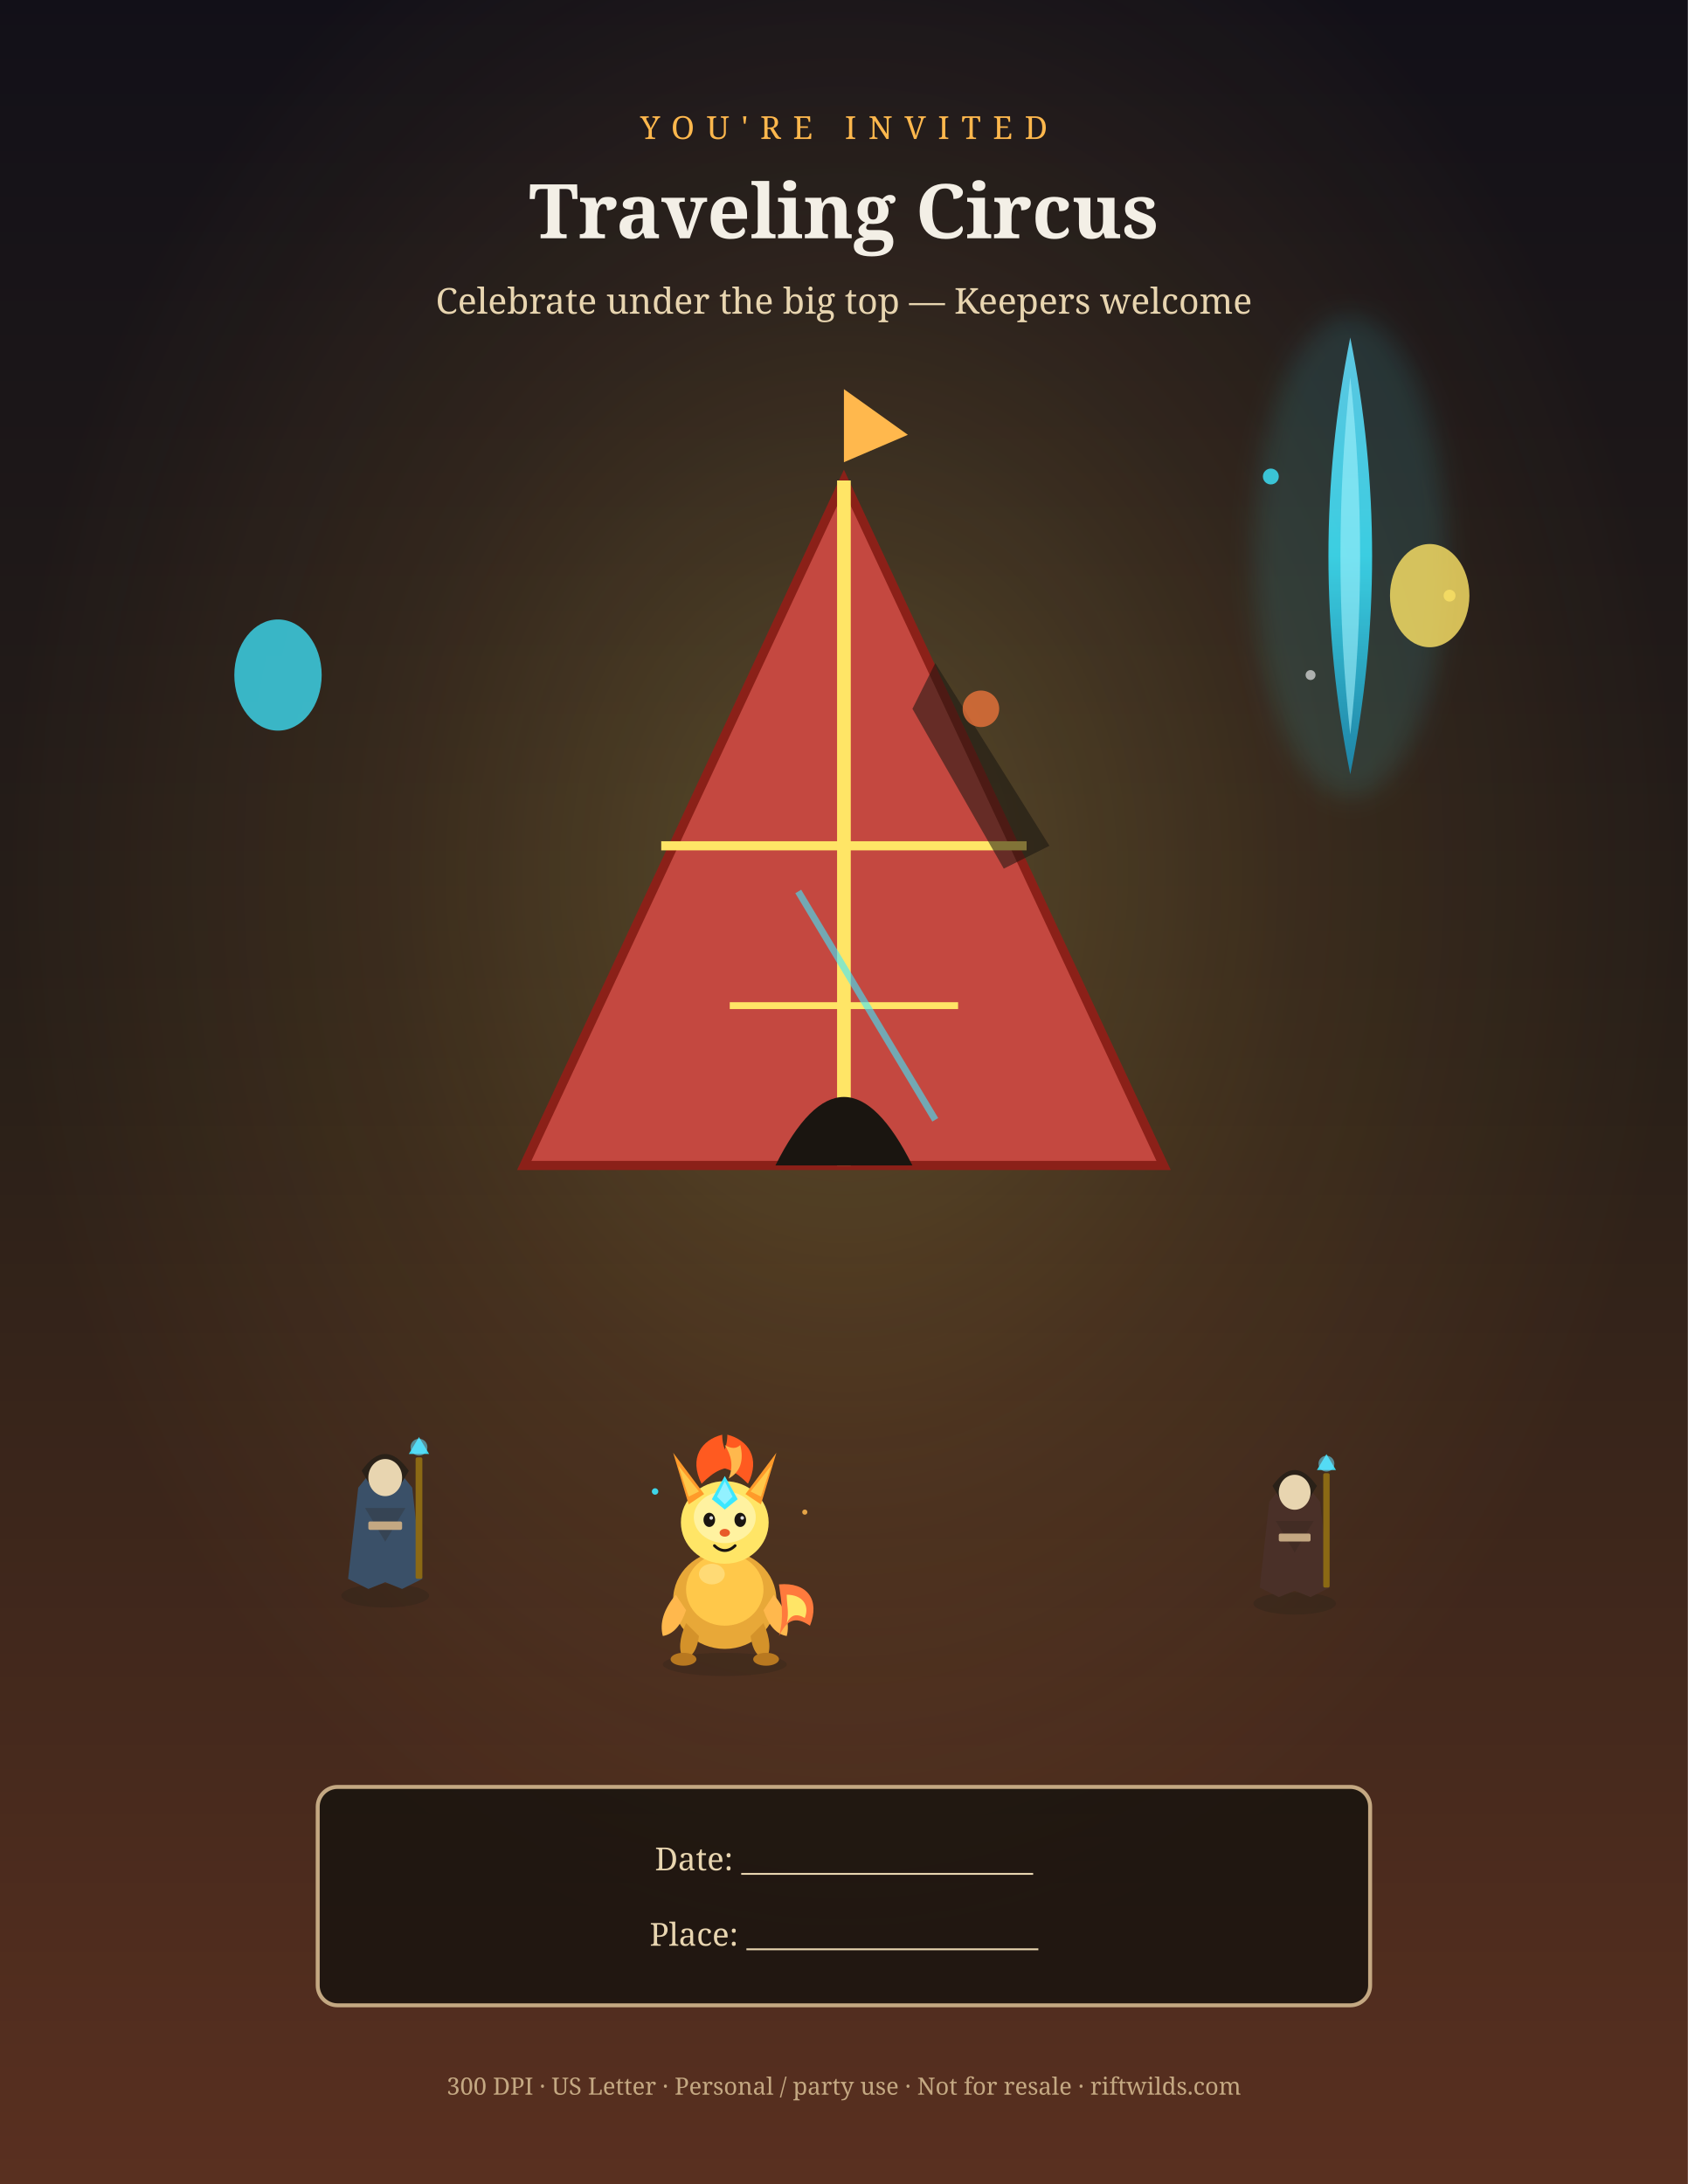
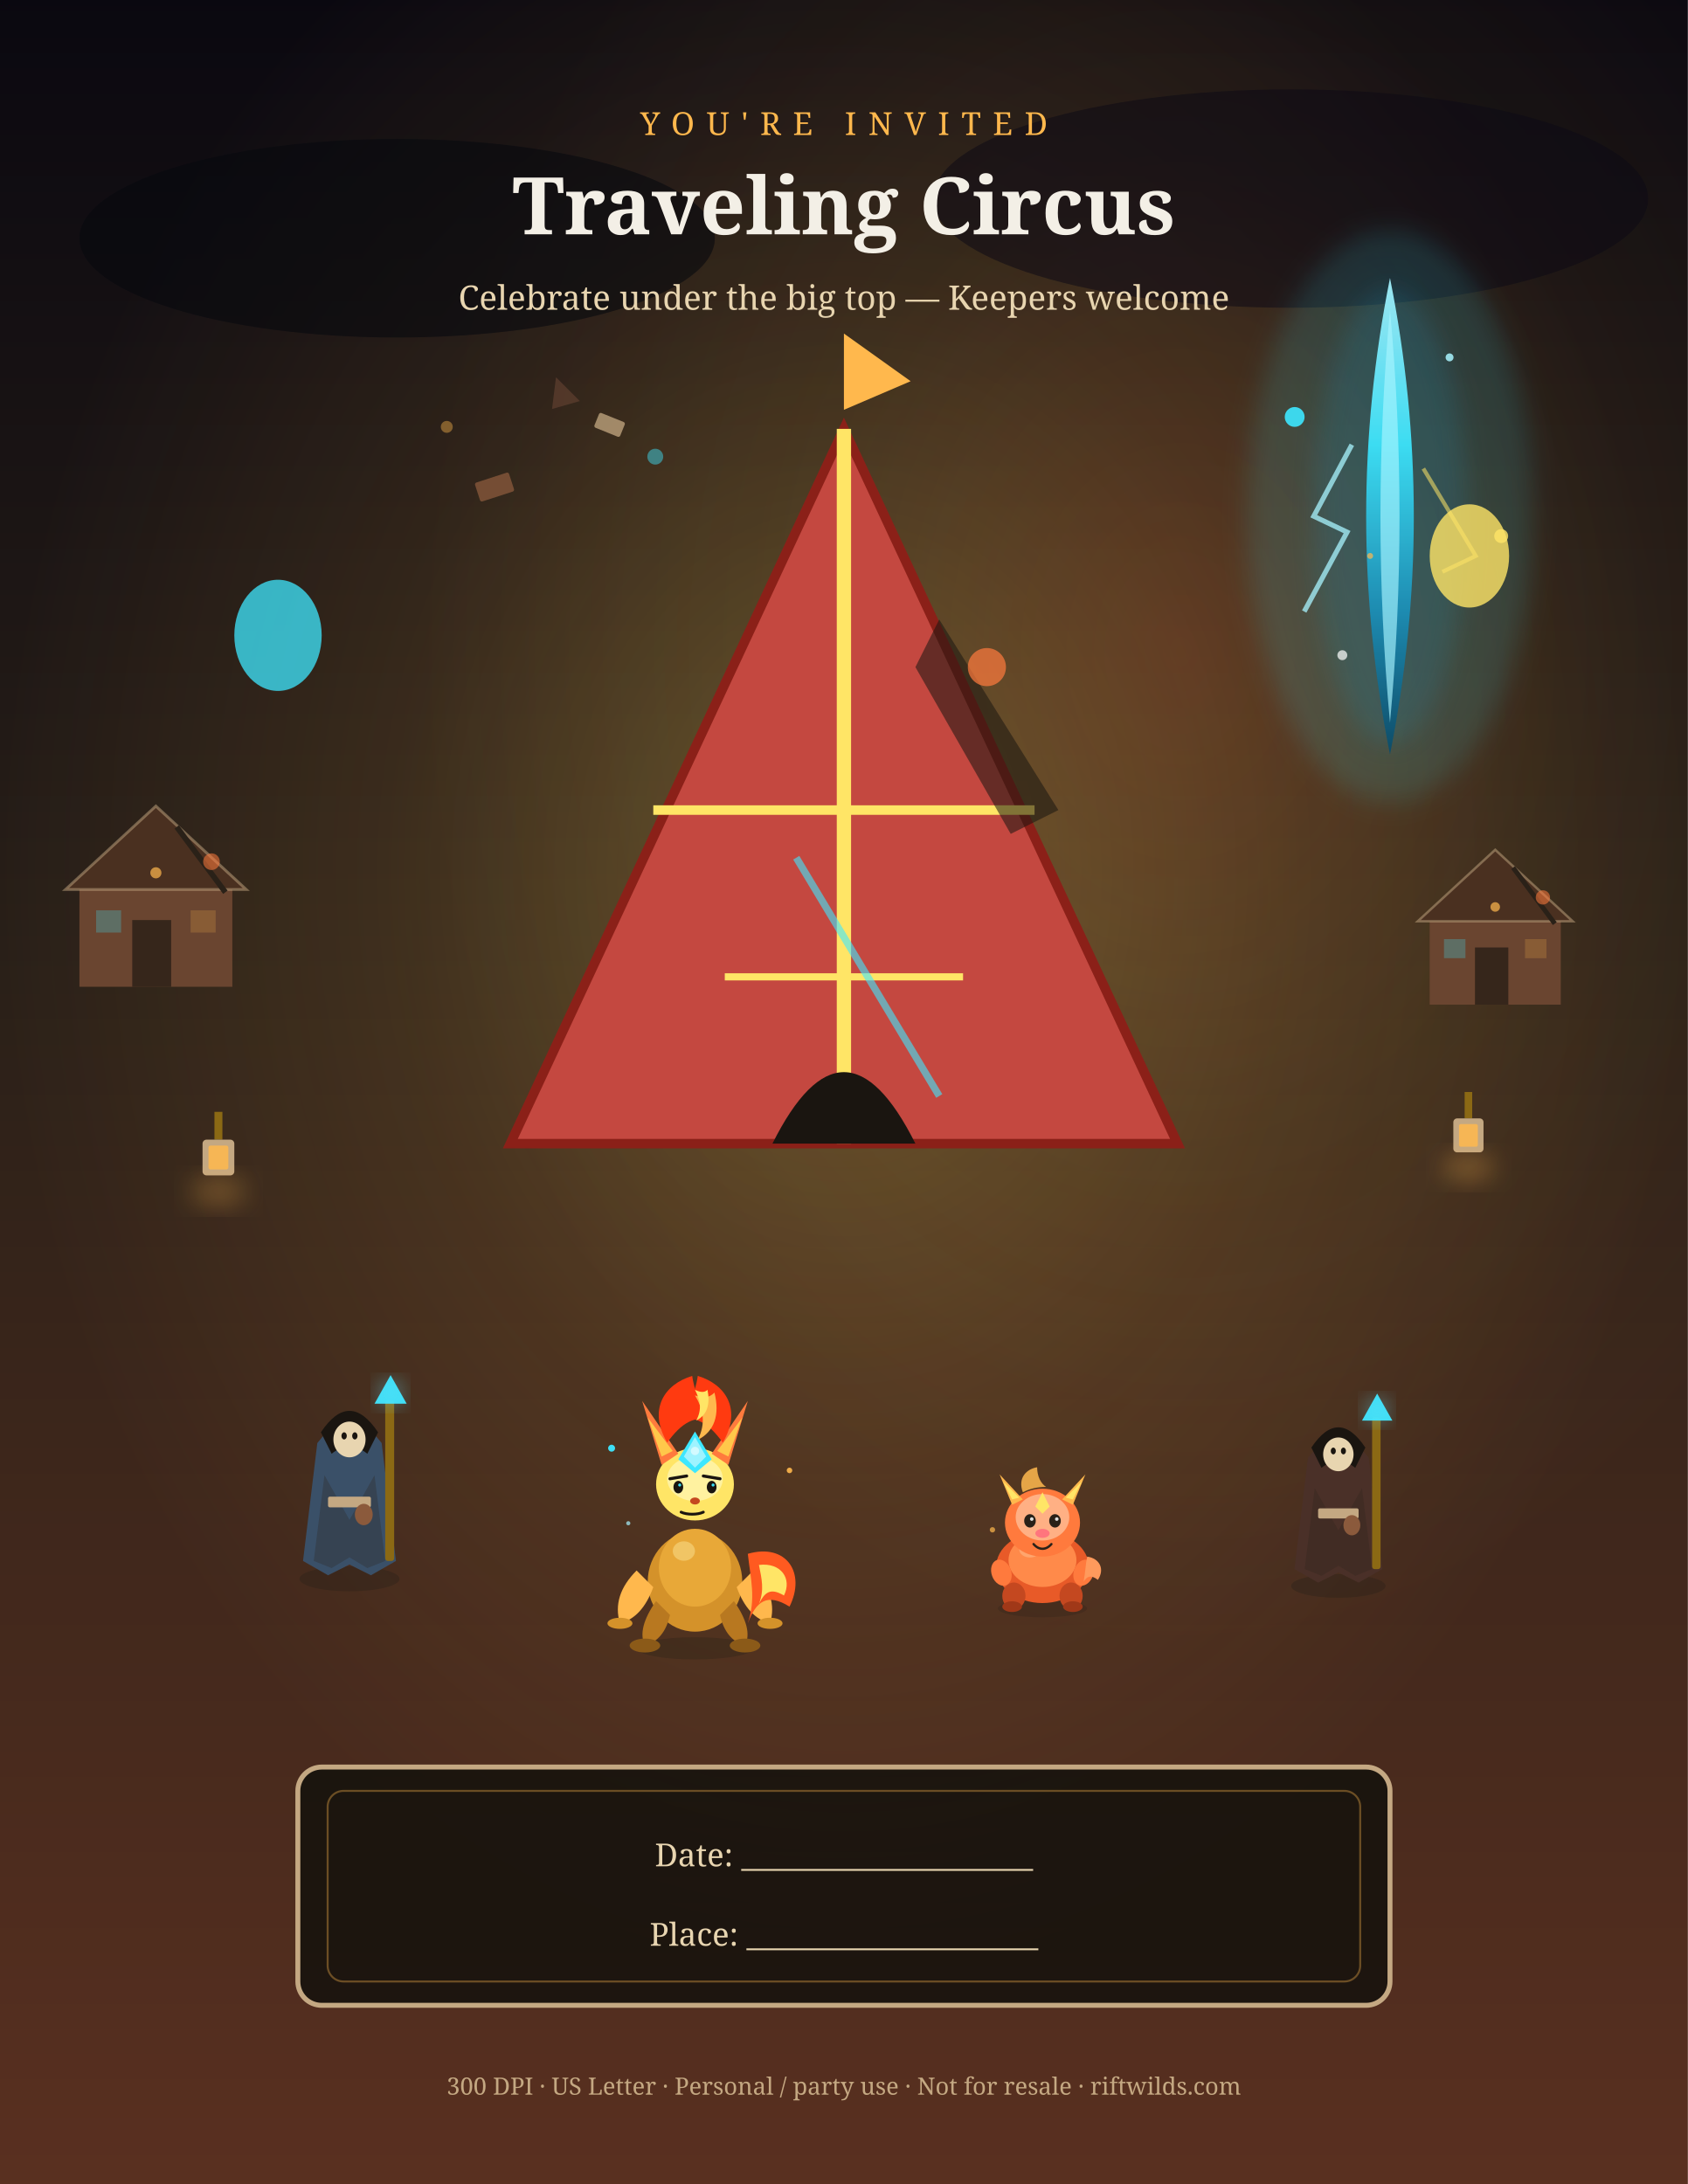
<svg xmlns="http://www.w3.org/2000/svg" width="2550" height="3300" viewBox="0 0 850 1100">
  <defs>
    <linearGradient id="parchment" x1="0" y1="0" x2="0" y2="1">
      <stop stop-color="#f4e8d0" />
      <stop offset="0.55" stop-color="#e8d5b0" />
      <stop offset="1" stop-color="#d4bc8e" />
    </linearGradient>
    <linearGradient id="ink" x1="0" y1="0" x2="0" y2="1">
      <stop stop-color="#1a1510" />
      <stop offset="0.5" stop-color="#141820" />
      <stop offset="1" stop-color="#0e1218" />
    </linearGradient>
    <linearGradient id="bronze" x1="0" y1="0" x2="1" y2="1">
      <stop stop-color="#e8c878" />
      <stop offset="0.4" stop-color="#c4a882" />
      <stop offset="1" stop-color="#8b6914" />
    </linearGradient>
    <linearGradient id="rift" x1="0" y1="0" x2="0" y2="1">
-       <stop stop-color="#66e0ff" />
-       <stop offset="0.5" stop-color="#3de7ff" />
-       <stop offset="1" stop-color="#1a8fb8" />
+       <stop stop-color="#a8f4ff" />
+       <stop offset="0.35" stop-color="#3de7ff" />
+       <stop offset="0.7" stop-color="#1a8fb8" />
+       <stop offset="1" stop-color="#0a4a68" />
+     </linearGradient>
+     <linearGradient id="warmSky" x1="0" y1="0" x2="0" y2="1">
+       <stop stop-color="#0a1018" />
+       <stop offset="0.35" stop-color="#1a2438" />
+       <stop offset="0.65" stop-color="#3a3028" />
+       <stop offset="1" stop-color="#5a4030" />
+     </linearGradient>
+     <linearGradient id="earth" x1="0" y1="0" x2="0" y2="1">
+       <stop stop-color="#3d6a42" />
+       <stop offset="0.45" stop-color="#2f5a3a" />
+       <stop offset="1" stop-color="#1a3020" />
    </linearGradient>
    <radialGradient id="amberGlow" cx="50%" cy="40%" r="50%">
      <stop stop-color="#ffe566" stop-opacity="0.55" />
      <stop offset="0.55" stop-color="#ffb84d" stop-opacity="0.2" />
      <stop offset="1" stop-color="#ffb84d" stop-opacity="0" />
    </radialGradient>
    <radialGradient id="cyanGlow" cx="50%" cy="35%" r="55%">
      <stop stop-color="#3de7ff" stop-opacity="0.45" />
      <stop offset="0.6" stop-color="#3de7ff" stop-opacity="0.12" />
      <stop offset="1" stop-color="#3de7ff" stop-opacity="0" />
    </radialGradient>
+     <radialGradient id="emberBloom" cx="70%" cy="30%" r="45%">
+       <stop stop-color="#ff7a3d" stop-opacity="0.35" />
+       <stop offset="0.5" stop-color="#ffb84d" stop-opacity="0.12" />
+       <stop offset="1" stop-color="#ffb84d" stop-opacity="0" />
+     </radialGradient>
    <filter id="soft" x="-30%" y="-30%" width="160%" height="160%">
      <feGaussianBlur stdDeviation="6" />
    </filter>
+     <filter id="glow" x="-40%" y="-40%" width="180%" height="180%">
+       <feGaussianBlur stdDeviation="4" result="b" />
+       <feMerge>
+         <feMergeNode in="b" />
+         <feMergeNode in="SourceGraphic" />
+       </feMerge>
+     </filter>
    <linearGradient id="sky" x1="0" y1="0" x2="0" y2="1">
-       <stop stop-color="#121018" />
-       <stop offset="0.5" stop-color="#2a2018" />
+       <stop stop-color="#0a0810" />
+       <stop offset="0.45" stop-color="#2a2018" />
      <stop offset="1" stop-color="#5a3020" />
    </linearGradient>
  </defs>
  <rect width="850" height="1100" fill="url(#sky)" />
-   <rect width="850" height="1100" fill="url(#amberGlow)" opacity="0.45" />
-   <g transform="translate(425,380) scale(1.15)">
+   <rect width="850" height="1100" fill="url(#amberGlow)" opacity="0.5" />
+   <rect width="850" height="1100" fill="url(#emberBloom)" opacity="0.55" />
+   <ellipse cx="200" cy="120" rx="160" ry="50" fill="#06080e" opacity="0.6" />
+   <ellipse cx="650" cy="100" rx="180" ry="55" fill="#0c0a14" opacity="0.55" />
+   <g transform="translate(40,420) scale(0.7)">
+     <rect x="0" y="40" width="110" height="70" fill="#6a4530" />
+     <path d="M-10 40 L55 -20 L120 40 Z" fill="#4a3020" />
+     <path d="M-10 40 L55 -20 L120 40 Z" fill="none" stroke="#c4a882" stroke-width="2" opacity="0.5" />
+     <rect x="38" y="62" width="28" height="48" fill="#1a1510" opacity="0.65" />
+     <rect x="12" y="55" width="18" height="16" fill="#3de7ff" opacity="0.25" />
+     <rect x="80" y="55" width="18" height="16" fill="#ffb84d" opacity="0.2" />
+     <path d="M70 -5 L105 42" stroke="#2a2118" stroke-width="4" />
+     <path d="M90 30 L130 80" fill="#4a3020" opacity="0.85" />
+     <circle cx="95" cy="20" r="6" fill="#ff7a3d" opacity="0.55" />
+     <circle cx="55" cy="28" r="4" fill="#ffb84d" opacity="0.7" />
+   </g>
+   <g transform="translate(720,440) scale(0.6)">
+     <rect x="0" y="40" width="110" height="70" fill="#6a4530" />
+     <path d="M-10 40 L55 -20 L120 40 Z" fill="#4a3020" />
+     <path d="M-10 40 L55 -20 L120 40 Z" fill="none" stroke="#c4a882" stroke-width="2" opacity="0.5" />
+     <rect x="38" y="62" width="28" height="48" fill="#1a1510" opacity="0.65" />
+     <rect x="12" y="55" width="18" height="16" fill="#3de7ff" opacity="0.25" />
+     <rect x="80" y="55" width="18" height="16" fill="#ffb84d" opacity="0.2" />
+     <path d="M70 -5 L105 42" stroke="#2a2118" stroke-width="4" />
+     <path d="M90 30 L130 80" fill="#4a3020" opacity="0.85" />
+     <circle cx="95" cy="20" r="6" fill="#ff7a3d" opacity="0.55" />
+     <circle cx="55" cy="28" r="4" fill="#ffb84d" opacity="0.7" />
+   </g>
+   <g transform="translate(425,360) scale(1.2)">
    <path d="M-140 180 L0 -120 L140 180 Z" fill="#c44840" />
    <path d="M-140 180 L0 -120 L140 180 Z" fill="none" stroke="#8b2018" stroke-width="4" />
    <path d="M0 -120 L0 180" stroke="#ffe566" stroke-width="6" />
    <path d="M-80 40 L80 40" stroke="#ffe566" stroke-width="4" />
    <path d="M-50 110 L50 110" stroke="#ffe566" stroke-width="3" />
    <path d="M0 -120 L0 -160" />
    <path d="M0 -160 L28 -140 L0 -128" fill="#ffb84d" />
    <path d="M40 -40 L90 40 L70 50 L30 -20 Z" fill="#1a1510" opacity="0.55" />
    <path d="M-20 60 L40 160" stroke="#3de7ff" stroke-width="3" opacity="0.6" />
    <circle cx="60" cy="-20" r="8" fill="#ff7a3d" opacity="0.7" />
    <path d="M-30 180 Q0 120 30 180" fill="#1a1510" />
  </g>
-   <ellipse cx="680" cy="280" rx="48.4" ry="121" fill="#3de7ff" opacity="0.12" filter="url(#soft)" />
-   <path d="M680 170 Q658 280 680 390 Q702 280 680 170 Z" fill="url(#rift)" opacity="0.85" />
-   <path d="M680 190 Q670.1 280 680 370 Q689.9 280 680 190 Z" fill="#a8f4ff" opacity="0.55" />
-   <circle cx="640" cy="240" r="4" fill="#3de7ff" opacity="0.8" />
-   <circle cx="730" cy="300" r="3" fill="#ffe566" opacity="0.7" />
-   <circle cx="660" cy="340" r="2.5" fill="#fff" opacity="0.6" />
-   <ellipse cx="140" cy="340" rx="22" ry="28" fill="#3de7ff" opacity="0.75" />
-   <ellipse cx="720" cy="300" rx="20" ry="26" fill="#ffe566" opacity="0.8" />
-   <g transform="translate(300,720) scale(0.65)">
-     <ellipse cx="100" cy="182" rx="48" ry="9" fill="#2a2118" opacity="0.3" />
-     <ellipse cx="100" cy="132" rx="40" ry="38" fill="#e8a838" />
-     <ellipse cx="100" cy="124" rx="30" ry="28" fill="#ffc84a" />
-     <ellipse cx="90" cy="112" rx="10" ry="8" fill="#fff0a8" opacity="0.45" />
-     <path d="M70 150 Q62 168 68 178 Q78 176 80 160 Z" fill="#d4922a" />
-     <path d="M130 150 Q138 168 132 178 Q122 176 120 160 Z" fill="#d4922a" />
-     <ellipse cx="68" cy="178" rx="10" ry="5" fill="#b87820" />
-     <ellipse cx="132" cy="178" rx="10" ry="5" fill="#b87820" />
-     <path d="M62 128 Q48 145 52 160 Q64 158 70 140 Z" fill="#ffb84d" />
-     <path d="M138 128 Q152 145 148 160 Q136 158 130 140 Z" fill="#ffb84d" />
-     <ellipse cx="100" cy="72" rx="34" ry="32" fill="#ffe566" />
-     <ellipse cx="100" cy="68" rx="24" ry="20" fill="#fff2a0" />
-     <path d="M72 58 L60 18 L84 50 Z" fill="#ff9a2a" />
-     <path d="M72 52 L64 28 L80 48 Z" fill="#ffc84a" />
-     <path d="M128 58 L140 18 L116 50 Z" fill="#ff9a2a" />
-     <path d="M128 52 L136 28 L120 48 Z" fill="#ffc84a" />
-     <path d="M82 42c-10-20 0-34 16-38 0 12 6 20 12 26-10-2-18 2-28 12Z" fill="#ff5a20" />
-     <path d="M118 42c10-20 0-34-16-38 0 12-6 20-12 26 10-2 18 2 28 12Z" fill="#ff5a20" />
-     <path d="M100 12c5 8 7 16 3 26 9-5 12-14 9-26-3 3-7 3-12 0Z" fill="#ffb84d" />
-     <ellipse cx="88" cy="70" rx="4.5" ry="5.5" fill="#1a1510" />
-     <ellipse cx="112" cy="70" rx="4.5" ry="5.5" fill="#1a1510" />
-     <circle cx="89.5" cy="68.5" r="1.4" fill="#fff" opacity="0.85" />
-     <circle cx="113.5" cy="68.5" r="1.4" fill="#fff" opacity="0.85" />
-     <ellipse cx="100" cy="80" rx="4" ry="3" fill="#e85a28" />
-     <path d="M92 90c5 5 11 5 16 0" stroke="#1a1510" stroke-width="2.2" fill="none" stroke-linecap="round" />
-     <path d="M100 36 L110 54 L100 62 L90 54 Z" fill="#3de7ff" />
-     <path d="M100 40 L106 52 L100 58 L94 52 Z" fill="#a8f4ff" opacity="0.8" />
-     <path d="M142 120c22-2 32 12 24 32-12-8-18-4-24 8 4-14 2-26 0-40Z" fill="#ff7a3d" />
-     <path d="M148 128c12 0 18 8 14 18-7-4-11-2-14 4 2-8 0-14 0-22Z" fill="#ffe566" />
-     <circle cx="46" cy="48" r="2.5" fill="#3de7ff" opacity="0.9" />
-     <circle cx="162" cy="64" r="2" fill="#ffb84d" opacity="0.85" />
-   </g>
-   <g transform="translate(160,700) scale(0.85)">
-     <ellipse cx="40" cy="122" rx="26" ry="7" fill="#2a2118" opacity="0.35" />
-     <path d="M18 112 L24 58 L32 48 L40 44 L48 48 L56 58 L62 112 L50 118 L40 114 L30 118 Z" fill="#3a5068" />
-     <path d="M28 70 L40 90 L52 70" fill="#2a2118" opacity="0.25" />
-     <path d="M26 48 Q40 28 54 48 L48 58 Q40 52 32 58 Z" fill="#2a2118" />
-     <ellipse cx="40" cy="52" rx="10" ry="11" fill="#e8d5b0" />
-     <rect x="58" y="40" width="4" height="72" rx="1" fill="#8b6914" />
-     <path d="M54 38 L66 38 L60 28 Z" fill="#3de7ff" opacity="0.9" />
-     <circle cx="60" cy="34" r="5" fill="#66e0ff" opacity="0.55" />
-     <rect x="30" y="78" width="20" height="5" rx="1" fill="#c4a882" />
-   </g>
-   <g transform="translate(620,710) scale(0.8)">
-     <ellipse cx="40" cy="122" rx="26" ry="7" fill="#2a2118" opacity="0.35" />
-     <path d="M18 112 L24 58 L32 48 L40 44 L48 48 L56 58 L62 112 L50 118 L40 114 L30 118 Z" fill="#4a3028" />
-     <path d="M28 70 L40 90 L52 70" fill="#2a2118" opacity="0.25" />
-     <path d="M26 48 Q40 28 54 48 L48 58 Q40 52 32 58 Z" fill="#2a2118" />
-     <ellipse cx="40" cy="52" rx="10" ry="11" fill="#e8d5b0" />
-     <rect x="58" y="40" width="4" height="72" rx="1" fill="#8b6914" />
-     <path d="M54 38 L66 38 L60 28 Z" fill="#3de7ff" opacity="0.9" />
-     <circle cx="60" cy="34" r="5" fill="#66e0ff" opacity="0.55" />
-     <rect x="30" y="78" width="20" height="5" rx="1" fill="#c4a882" />
-   </g>
-   <text x="425" y="70" text-anchor="middle" font-family="Georgia, serif" font-size="16" fill="#ffb84d" letter-spacing="6">YOU'RE INVITED</text>
-   <text x="425" y="120" text-anchor="middle" font-family="Georgia, serif" font-size="38" fill="#f3efe6" font-weight="700">Traveling Circus</text>
-   <text x="425" y="158" text-anchor="middle" font-family="Georgia, serif" font-size="18" fill="#e8d5b0">Celebrate under the big top — Keepers welcome</text>
-   <rect x="160" y="900" width="530" height="110" rx="10" fill="rgba(18,16,12,0.75)" stroke="#c4a882" stroke-width="2" />
-   <text x="425" y="942" text-anchor="middle" font-family="Georgia, serif" font-size="16" fill="#e8d5b0">Date: ____________________</text>
+   <ellipse cx="700" cy="260" rx="72" ry="144" fill="#3de7ff" opacity="0.14" filter="url(#soft)" />
+   <ellipse cx="700" cy="260" rx="38.4" ry="115.2" fill="#1a8fb8" opacity="0.2" filter="url(#soft)" />
+   <path d="M700 140 Q676 260 700 380 Q724 260 700 140 Z" fill="url(#rift)" opacity="0.92" />
+   <path d="M700 156 Q690.4 260 700 364 Q709.6 260 700 156 Z" fill="#a8f4ff" opacity="0.65" />
+   <path d="M680.8 224 L661.6 260 L678.4 268 L656.8 308" stroke="#a8f4ff" stroke-width="2.5" fill="none" opacity="0.75" />
+   <path d="M716.8 236 L743.2 280 L726.4 288" stroke="#ffe566" stroke-width="2" fill="none" opacity="0.55" />
+   <circle cx="652" cy="210" r="5" fill="#3de7ff" opacity="0.9" />
+   <circle cx="756" cy="270" r="3.5" fill="#ffe566" opacity="0.8" />
+   <circle cx="676" cy="330" r="2.5" fill="#fff" opacity="0.7" />
+   <circle cx="730" cy="180" r="2" fill="#a8f4ff" opacity="0.85" />
+   <circle cx="690" cy="280" r="1.5" fill="#ffb84d" opacity="0.7" />
+   <g opacity="0.75">
+     <rect x="240" y="240" width="18" height="10" rx="1" fill="#8b5a3c" transform="rotate(-18 250 245)" />
+     <rect x="300" y="210" width="14" height="8" rx="1" fill="#c4a882" transform="rotate(22 307 214)" />
+     <path d="M280 190 L292 202 L278 206 Z" fill="#5c3d2e" />
+     <circle cx="330" cy="230" r="4" fill="#3de7ff" opacity="0.6" />
+     <circle cx="225" cy="215" r="3" fill="#ffb84d" opacity="0.55" />
+   </g>
+   <g transform="translate(100,560) scale(1)">
+     <rect x="8" y="0" width="4" height="14" fill="#8b6914" />
+     <rect x="2" y="14" width="16" height="18" rx="2" fill="#c4a882" />
+     <rect x="5" y="17" width="10" height="12" rx="1" fill="#ffb84d" opacity="0.85" />
+     <ellipse cx="10" cy="40" rx="14" ry="8" fill="#ffb84d" opacity="0.25" filter="url(#soft)" />
+   </g>
+   <g transform="translate(730,550) scale(0.95)">
+     <rect x="8" y="0" width="4" height="14" fill="#8b6914" />
+     <rect x="2" y="14" width="16" height="18" rx="2" fill="#c4a882" />
+     <rect x="5" y="17" width="10" height="12" rx="1" fill="#ffb84d" opacity="0.85" />
+     <ellipse cx="10" cy="40" rx="14" ry="8" fill="#ffb84d" opacity="0.25" filter="url(#soft)" />
+   </g>
+   <ellipse cx="140" cy="320" rx="22" ry="28" fill="#3de7ff" opacity="0.75" />
+   <ellipse cx="740" cy="280" rx="20" ry="26" fill="#ffe566" opacity="0.8" />
+   <g transform="translate(280,700) scale(0.7)">
+     <ellipse cx="100" cy="186" rx="42" ry="8" fill="#2a2118" opacity="0.35" />
+     <ellipse cx="100" cy="138" rx="34" ry="36" fill="#d4922a" />
+     <ellipse cx="100" cy="128" rx="26" ry="28" fill="#e8a838" />
+     <ellipse cx="92" cy="116" rx="8" ry="7" fill="#fff0a8" opacity="0.4" />
+     <path d="M72 152 Q58 172 64 184 Q78 180 82 162 Z" fill="#b87820" />
+     <path d="M128 152 Q142 172 136 184 Q122 180 118 162 Z" fill="#b87820" />
+     <ellipse cx="64" cy="184" rx="11" ry="5" fill="#8b5a18" />
+     <ellipse cx="136" cy="184" rx="11" ry="5" fill="#8b5a18" />
+     <path d="M58 130 Q40 148 46 168 Q62 164 70 142 Z" fill="#ffb84d" />
+     <path d="M142 130 Q160 148 154 168 Q138 164 130 142 Z" fill="#ffb84d" />
+     <ellipse cx="46" cy="168" rx="9" ry="4" fill="#d4922a" />
+     <ellipse cx="154" cy="168" rx="9" ry="4" fill="#d4922a" />
+     <ellipse cx="100" cy="68" rx="28" ry="26" fill="#ffe566" />
+     <ellipse cx="100" cy="64" rx="20" ry="16" fill="#fff2a0" />
+     <path d="M76 54 L62 8 L88 46 Z" fill="#ff7a3d" />
+     <path d="M76 48 L66 20 L84 44 Z" fill="#ffc84a" />
+     <path d="M124 54 L138 8 L112 46 Z" fill="#ff7a3d" />
+     <path d="M124 48 L134 20 L116 44 Z" fill="#ffc84a" />
+     <path d="M80 38c-14-24-2-42 18-48 2 14 8 24 14 32-12-4-22 2-32 16Z" fill="#ff3a10" />
+     <path d="M120 38c14-24 2-42-18-48-2 14-8 24-14 32 12-4 22 2 32 16Z" fill="#ff3a10" />
+     <path d="M100 4c6 10 8 20 2 32 12-6 16-18 12-34-4 4-8 4-14 2Z" fill="#ffb84d" />
+     <path d="M100 0c4 8 5 14 1 22 8-4 10-12 8-22-2 2-5 2-9 0Z" fill="#ffe566" />
+     <path d="M82 64 L94 62" stroke="#1a1510" stroke-width="2.2" stroke-linecap="round" />
+     <path d="M118 64 L106 62" stroke="#1a1510" stroke-width="2.2" stroke-linecap="round" />
+     <ellipse cx="88" cy="70" rx="3.5" ry="4.5" fill="#1a1510" />
+     <ellipse cx="112" cy="70" rx="3.5" ry="4.5" fill="#1a1510" />
+     <circle cx="89" cy="68.5" r="1.1" fill="#3de7ff" opacity="0.95" />
+     <circle cx="113" cy="68.5" r="1.1" fill="#3de7ff" opacity="0.95" />
+     <ellipse cx="100" cy="80" rx="3.5" ry="2.5" fill="#c44820" />
+     <path d="M90 88c4 2 12 2 16 0" stroke="#1a1510" stroke-width="2" fill="none" stroke-linecap="round" />
+     <path d="M100 30 L112 50 L100 60 L88 50 Z" fill="#3de7ff" />
+     <path d="M100 34 L108 48 L100 56 L92 48 Z" fill="#a8f4ff" opacity="0.9" />
+     <circle cx="100" cy="44" r="3" fill="#fff" opacity="0.55" />
+     <path d="M138 118c28-8 42 14 30 38-16-10-24-4-30 12 6-18 2-32 0-50Z" fill="#ff5a20" />
+     <path d="M146 126c16-2 24 10 18 22-10-6-14-2-18 6 4-10 2-18 0-28Z" fill="#ffe566" />
+     <circle cx="40" cy="42" r="2.5" fill="#3de7ff" opacity="0.95" />
+     <circle cx="168" cy="58" r="2" fill="#ffb84d" opacity="0.9" />
+     <circle cx="52" cy="96" r="1.5" fill="#a8f4ff" opacity="0.7" />
+   </g>
+   <g transform="translate(480,730) scale(0.45)">
+     <ellipse cx="100" cy="178" rx="50" ry="10" fill="#2a2118" opacity="0.28" />
+     <ellipse cx="100" cy="132" rx="52" ry="40" fill="#e85a28" />
+     <ellipse cx="100" cy="124" rx="38" ry="30" fill="#ff8a4a" />
+     <ellipse cx="86" cy="112" rx="12" ry="9" fill="#ffc090" opacity="0.5" />
+     <ellipse cx="68" cy="164" rx="13" ry="15" fill="#c44820" />
+     <ellipse cx="132" cy="164" rx="13" ry="15" fill="#c44820" />
+     <ellipse cx="66" cy="176" rx="11" ry="6" fill="#a03818" />
+     <ellipse cx="134" cy="176" rx="11" ry="6" fill="#a03818" />
+     <ellipse cx="54" cy="138" rx="11" ry="15" fill="#ff7a3d" transform="rotate(-20 54 138)" />
+     <ellipse cx="146" cy="138" rx="11" ry="15" fill="#ff7a3d" transform="rotate(20 146 138)" />
+     <ellipse cx="100" cy="82" rx="42" ry="38" fill="#ff7a3d" />
+     <ellipse cx="100" cy="76" rx="30" ry="26" fill="#ffb084" />
+     <path d="M66 62 L52 28 L78 56 Z" fill="#ffb84d" />
+     <path d="M134 62 L148 28 L122 56 Z" fill="#ffb84d" />
+     <path d="M66 56 L56 36 L74 54 Z" fill="#ffe566" />
+     <path d="M134 56 L144 36 L126 54 Z" fill="#ffe566" />
+     <ellipse cx="86" cy="80" rx="6.5" ry="7.5" fill="#2a2118" />
+     <ellipse cx="114" cy="80" rx="6.5" ry="7.5" fill="#2a2118" />
+     <circle cx="88" cy="78" r="2" fill="#fff" opacity="0.85" />
+     <circle cx="116" cy="78" r="2" fill="#fff" opacity="0.85" />
+     <ellipse cx="100" cy="94" rx="8" ry="5" fill="#ff5c7a" opacity="0.7" />
+     <path d="M90 106c6 7 14 7 20 0" stroke="#2a2118" stroke-width="2.6" fill="none" stroke-linecap="round" />
+     <path d="M100 48 L108 64 L100 72 L92 64 Z" fill="#ffe566" />
+     <path d="M78 48c-6-16 4-26 16-28 0 10 4 18 10 22-10 0-18 2-26 6Z" fill="#ffb84d" opacity="0.85" />
+     <path d="M150 120c14 2 20 14 12 26-8-6-12-4-16 2 2-10 2-18 4-28Z" fill="#ff9a5c" />
+     <circle cx="44" cy="90" r="3" fill="#ffb84d" opacity="0.7" />
+   </g>
+   <g transform="translate(140,680) scale(0.9)">
+     <ellipse cx="40" cy="128" rx="28" ry="7" fill="#2a2118" opacity="0.4" />
+     <path d="M14 118 L22 52 L32 40 L40 36 L48 40 L58 52 L66 118 L52 126 L40 120 L28 126 Z" fill="#3a5068" />
+     <path d="M20 118 L26 70 L40 95 L54 70 L60 118 L50 122 L40 116 L30 122 Z" fill="#2a2118" opacity="0.28" />
+     <path d="M24 46 Q40 22 56 46 L50 58 Q40 50 30 58 Z" fill="#1a1510" />
+     <ellipse cx="40" cy="50" rx="9" ry="10" fill="#e8d5b0" />
+     <ellipse cx="37" cy="48" rx="1.5" ry="2" fill="#1a1510" />
+     <ellipse cx="43" cy="48" rx="1.5" ry="2" fill="#1a1510" />
+     <rect x="60" y="28" width="5" height="90" rx="1.5" fill="#8b6914" />
+     <path d="M54 30 L72 30 L63 14 Z" fill="#3de7ff" opacity="0.95" />
+     <circle cx="63" cy="24" r="7" fill="#66e0ff" opacity="0.45" filter="url(#soft)" />
+     <rect x="28" y="82" width="24" height="6" rx="1" fill="#c4a882" />
+     <ellipse cx="48" cy="92" rx="5" ry="6" fill="#8b5a3c" />
+   </g>
+   <g transform="translate(640,690) scale(0.85)">
+     <ellipse cx="40" cy="128" rx="28" ry="7" fill="#2a2118" opacity="0.4" />
+     <path d="M14 118 L22 52 L32 40 L40 36 L48 40 L58 52 L66 118 L52 126 L40 120 L28 126 Z" fill="#4a3028" />
+     <path d="M20 118 L26 70 L40 95 L54 70 L60 118 L50 122 L40 116 L30 122 Z" fill="#2a2118" opacity="0.28" />
+     <path d="M24 46 Q40 22 56 46 L50 58 Q40 50 30 58 Z" fill="#1a1510" />
+     <ellipse cx="40" cy="50" rx="9" ry="10" fill="#e8d5b0" />
+     <ellipse cx="37" cy="48" rx="1.5" ry="2" fill="#1a1510" />
+     <ellipse cx="43" cy="48" rx="1.5" ry="2" fill="#1a1510" />
+     <rect x="60" y="28" width="5" height="90" rx="1.5" fill="#8b6914" />
+     <path d="M54 30 L72 30 L63 14 Z" fill="#3de7ff" opacity="0.95" />
+     <circle cx="63" cy="24" r="7" fill="#66e0ff" opacity="0.45" filter="url(#soft)" />
+     <rect x="28" y="82" width="24" height="6" rx="1" fill="#c4a882" />
+     <ellipse cx="48" cy="92" rx="5" ry="6" fill="#8b5a3c" />
+   </g>
+   <text x="425" y="68" text-anchor="middle" font-family="Georgia, serif" font-size="16" fill="#ffb84d" letter-spacing="6">YOU'RE INVITED</text>
+   <text x="425" y="118" text-anchor="middle" font-family="Georgia, serif" font-size="40" fill="#f3efe6" font-weight="700">Traveling Circus</text>
+   <text x="425" y="156" text-anchor="middle" font-family="Georgia, serif" font-size="17" fill="#e8d5b0">Celebrate under the big top — Keepers welcome</text>
+   <rect x="150" y="890" width="550" height="120" rx="12" fill="rgba(18,16,12,0.82)" stroke="#c4a882" stroke-width="2.5" />
+   <rect x="165" y="902" width="520" height="96" rx="8" fill="none" stroke="#ffb84d" stroke-width="1" opacity="0.35" />
+   <text x="425" y="940" text-anchor="middle" font-family="Georgia, serif" font-size="16" fill="#e8d5b0">Date: ____________________</text>
  <text x="425" y="980" text-anchor="middle" font-family="Georgia, serif" font-size="16" fill="#e8d5b0">Place: ____________________</text>
  <text x="425" y="1055" text-anchor="middle" font-family="Georgia, serif" font-size="12" fill="#c4a882">300 DPI · US Letter · Personal / party use · Not for resale · riftwilds.com</text>
</svg>
